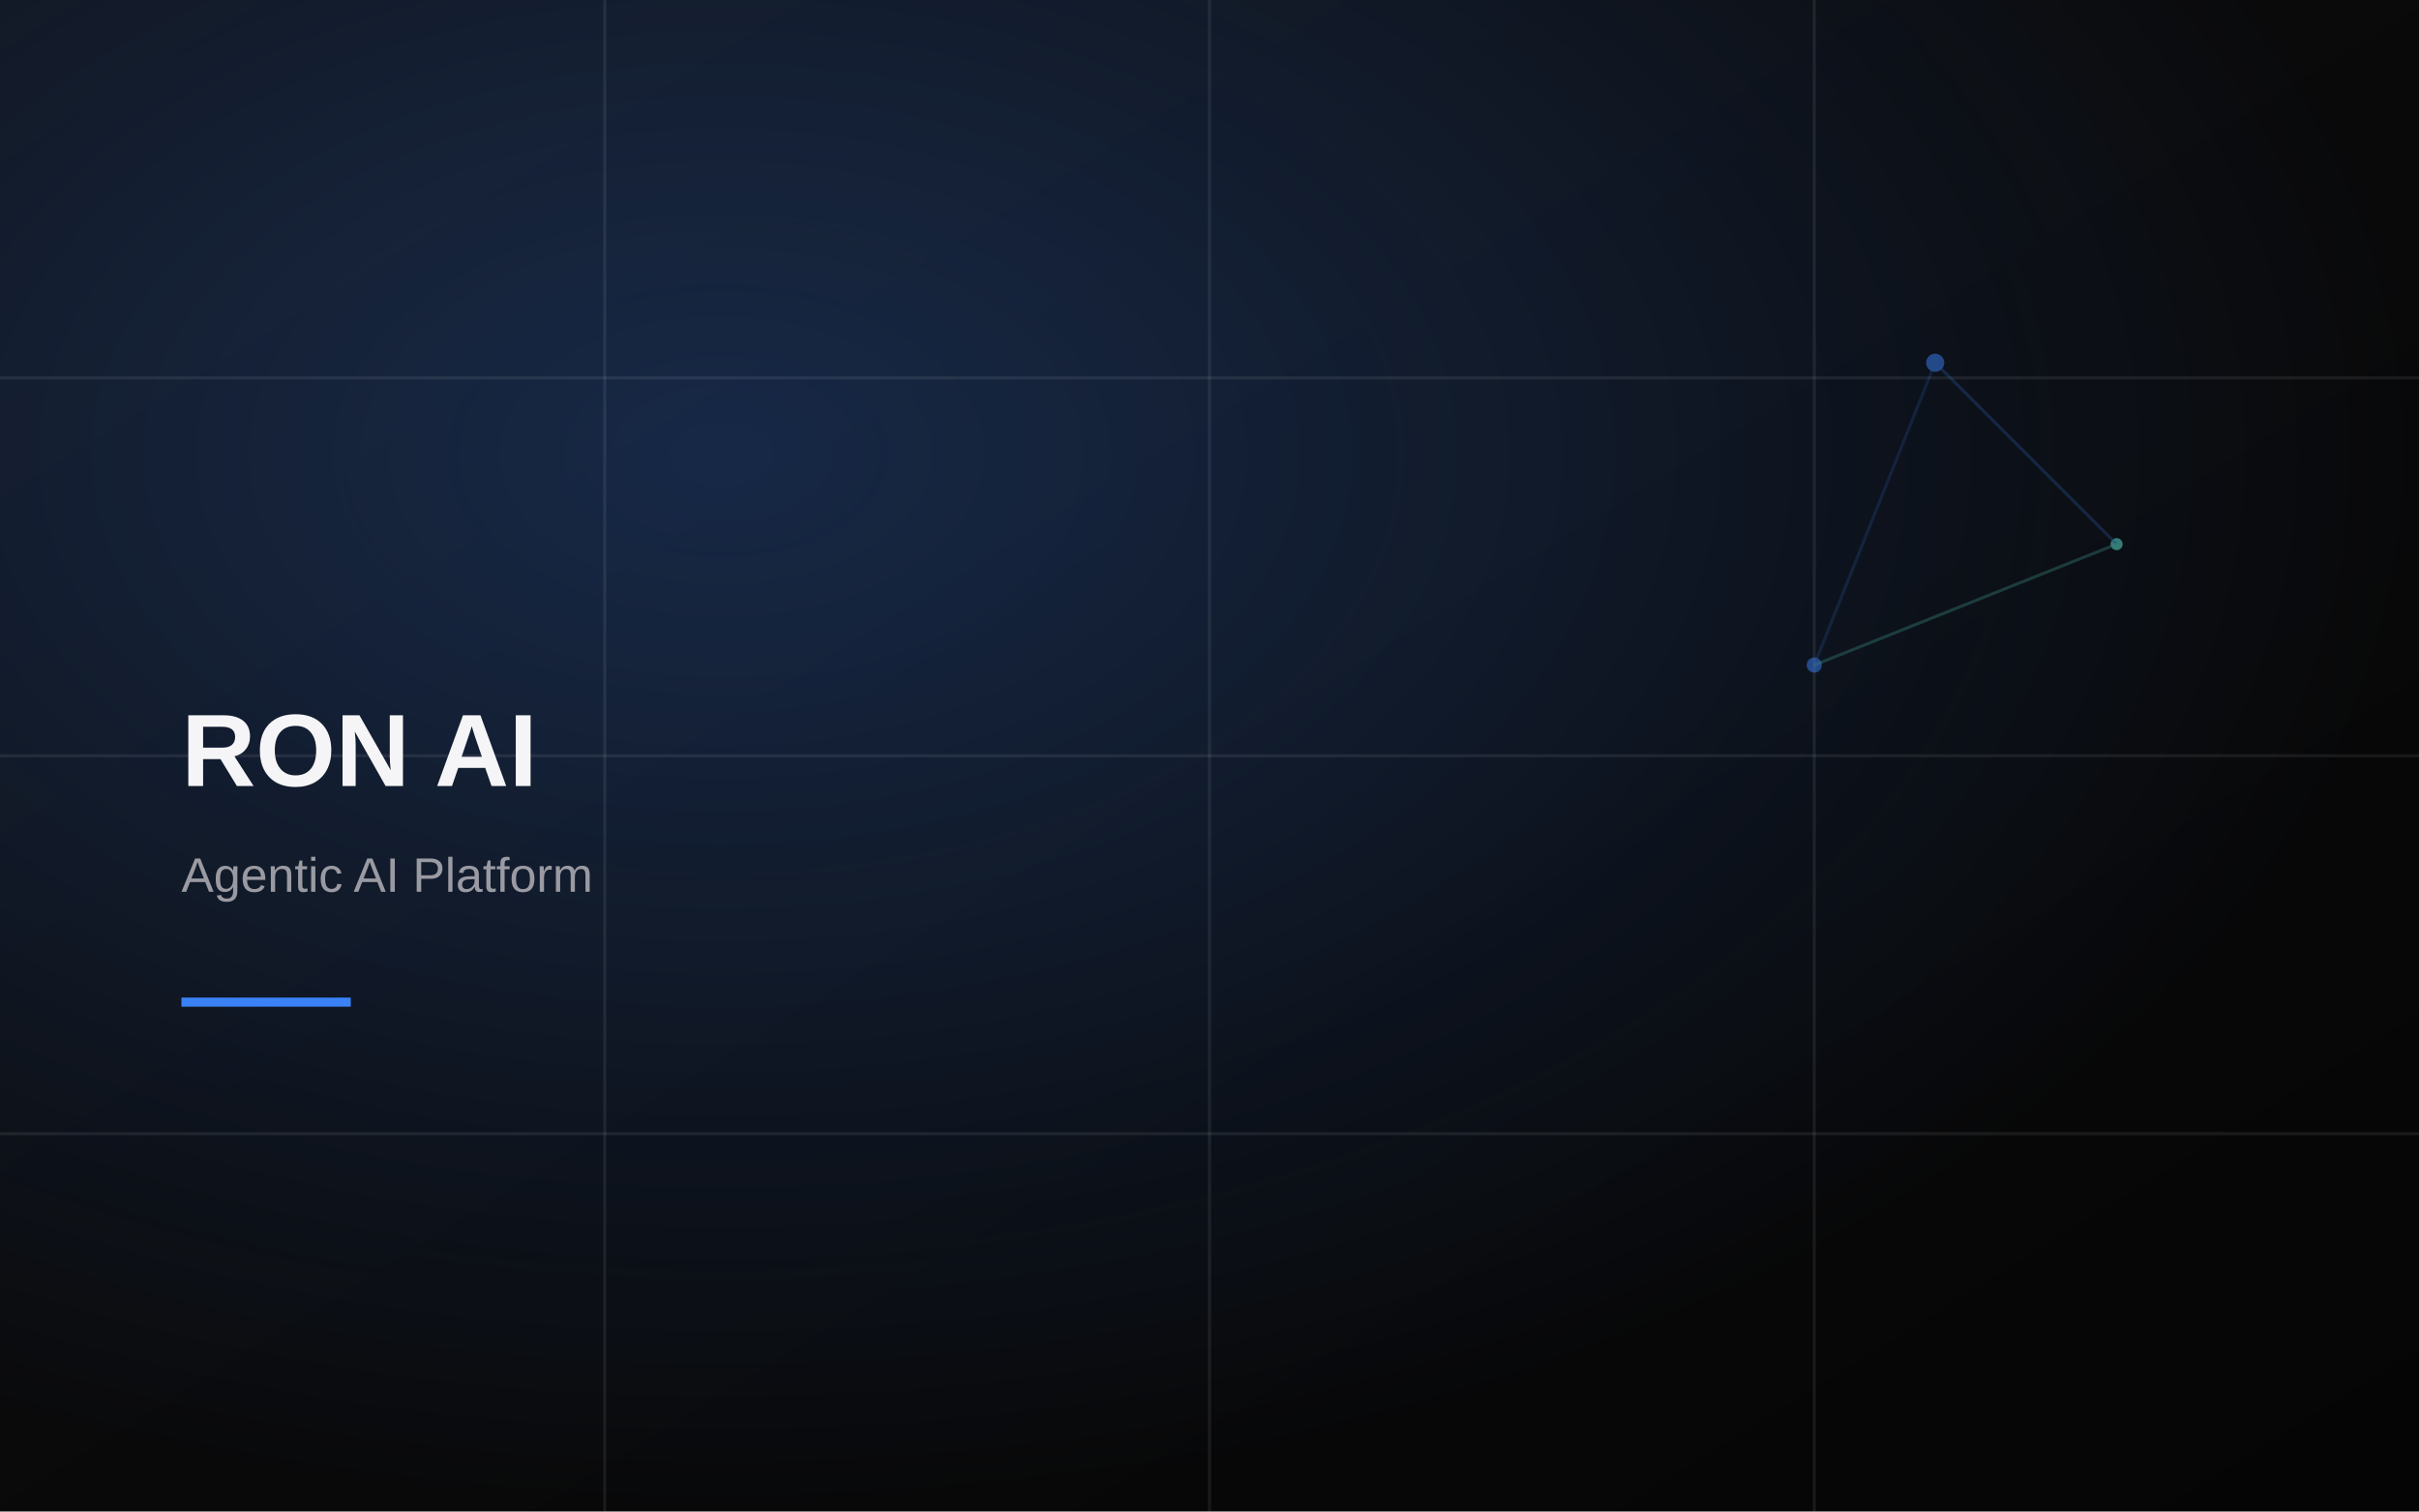
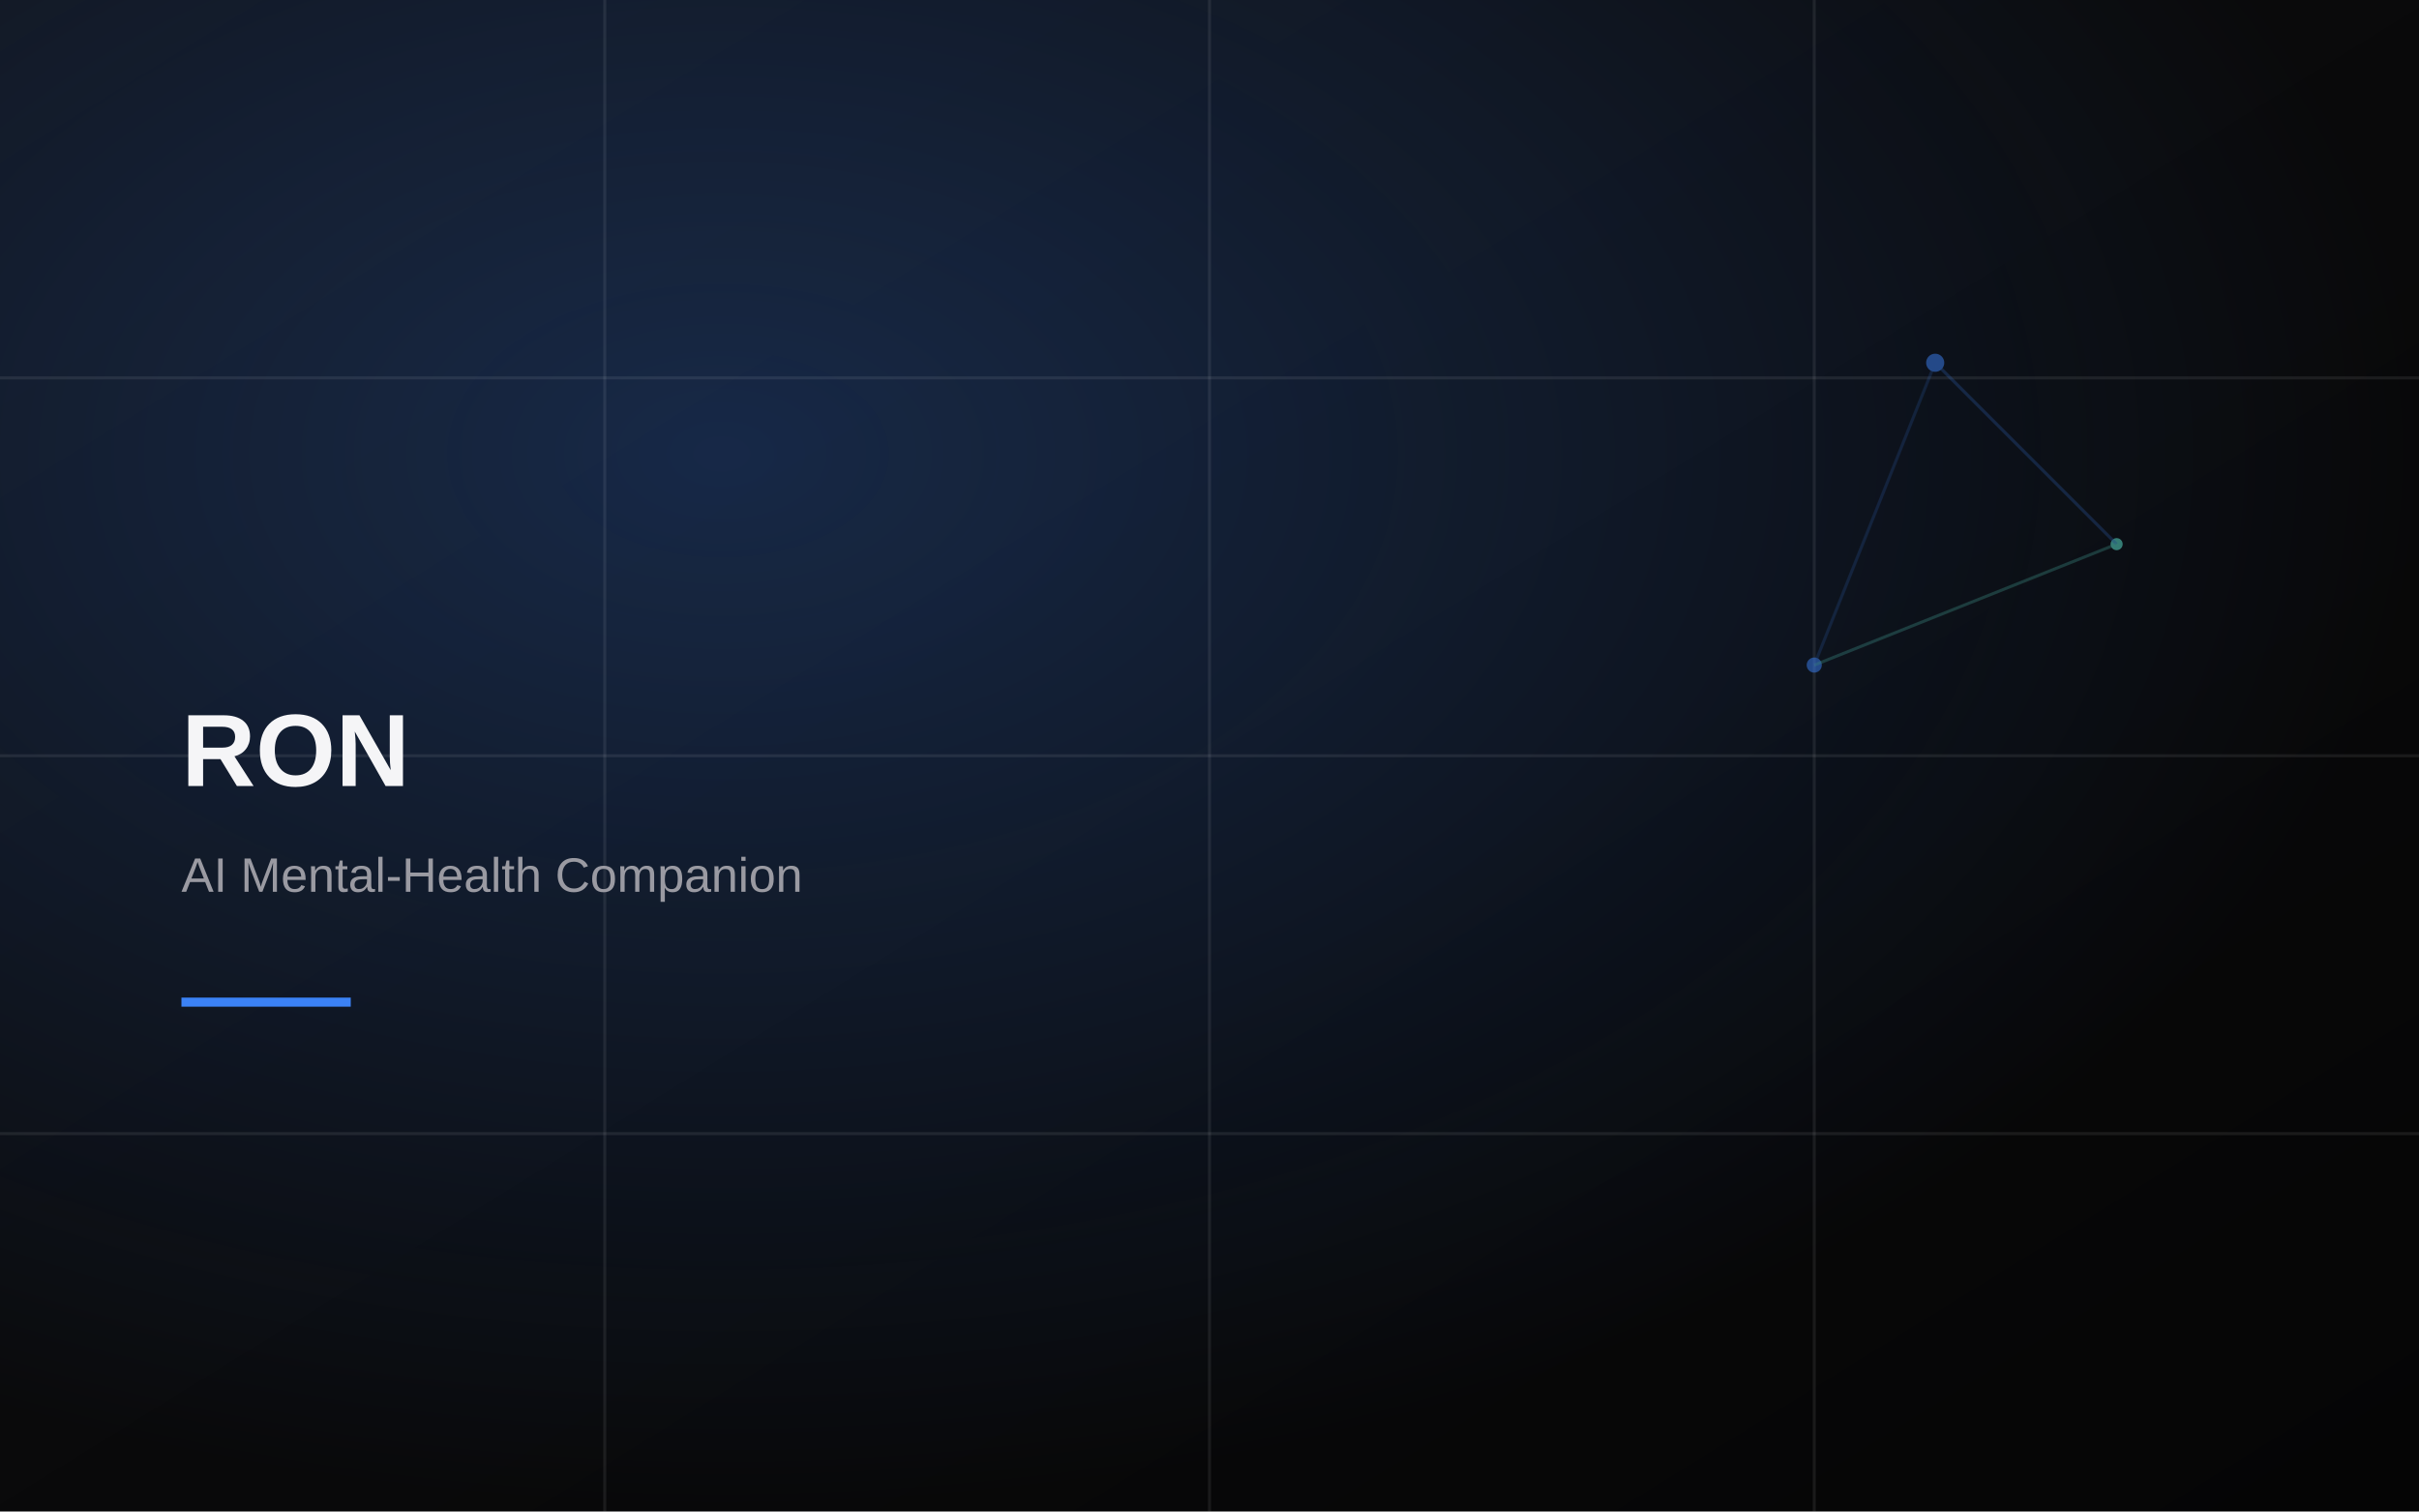
<svg xmlns="http://www.w3.org/2000/svg" viewBox="0 0 800 500">
  <defs>
    <linearGradient id="bg" x1="0%" y1="0%" x2="100%" y2="100%">
      <stop offset="0%" stop-color="#0e0e10" />
      <stop offset="100%" stop-color="#050505" />
    </linearGradient>
    <radialGradient id="glow" cx="30%" cy="30%" r="70%">
      <stop offset="0%" stop-color="#3b82f6" stop-opacity="0.25" />
      <stop offset="100%" stop-color="#3b82f6" stop-opacity="0" />
    </radialGradient>
  </defs>
  <rect width="800" height="500" fill="url(#bg)" />
  <rect width="800" height="500" fill="url(#glow)" />
  <g stroke="rgba(255,255,255,0.08)" stroke-width="1">
    <line x1="0" y1="125" x2="800" y2="125" />
    <line x1="0" y1="250" x2="800" y2="250" />
    <line x1="0" y1="375" x2="800" y2="375" />
    <line x1="200" y1="0" x2="200" y2="500" />
    <line x1="400" y1="0" x2="400" y2="500" />
    <line x1="600" y1="0" x2="600" y2="500" />
  </g>
  <g opacity="0.5">
    <circle cx="640" cy="120" r="3" fill="#3b82f6" />
    <circle cx="700" cy="180" r="2" fill="#5eead4" />
    <circle cx="600" cy="220" r="2.5" fill="#3b82f6" />
    <line x1="640" y1="120" x2="700" y2="180" stroke="#3b82f6" stroke-width="1" opacity="0.4" />
    <line x1="700" y1="180" x2="600" y2="220" stroke="#5eead4" stroke-width="1" opacity="0.4" />
    <line x1="640" y1="120" x2="600" y2="220" stroke="#3b82f6" stroke-width="1" opacity="0.3" />
  </g>
-   <text x="60" y="260" font-family="Arial, sans-serif" font-size="34" font-weight="700" fill="#f5f5f7">RON AI</text>
-   <text x="60" y="295" font-family="Arial, sans-serif" font-size="16" fill="#9a9aa2">Agentic AI Platform</text>
+   <text x="60" y="260" font-family="Arial, sans-serif" font-size="34" font-weight="700" fill="#f5f5f7">RON</text>
+   <text x="60" y="295" font-family="Arial, sans-serif" font-size="16" fill="#9a9aa2">AI Mental-Health Companion</text>
  <rect x="60" y="330" width="56" height="3" fill="#3b82f6" />
</svg>
